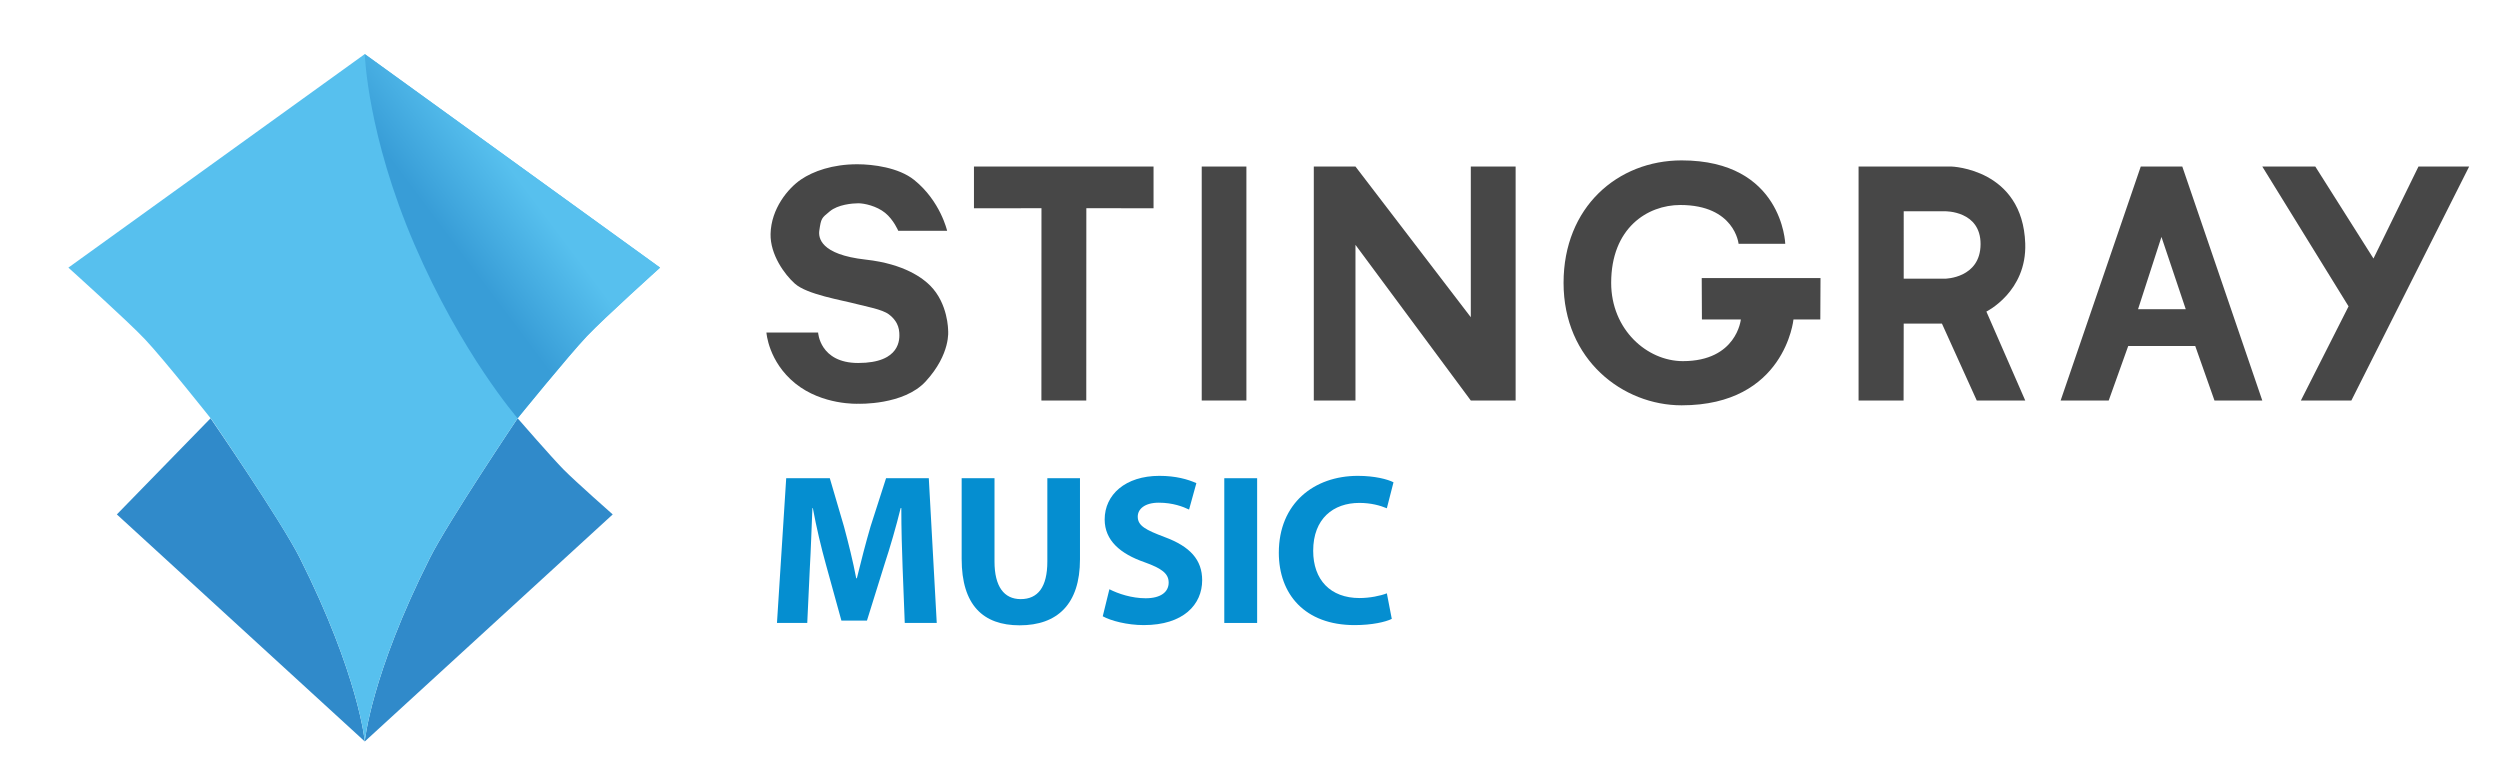
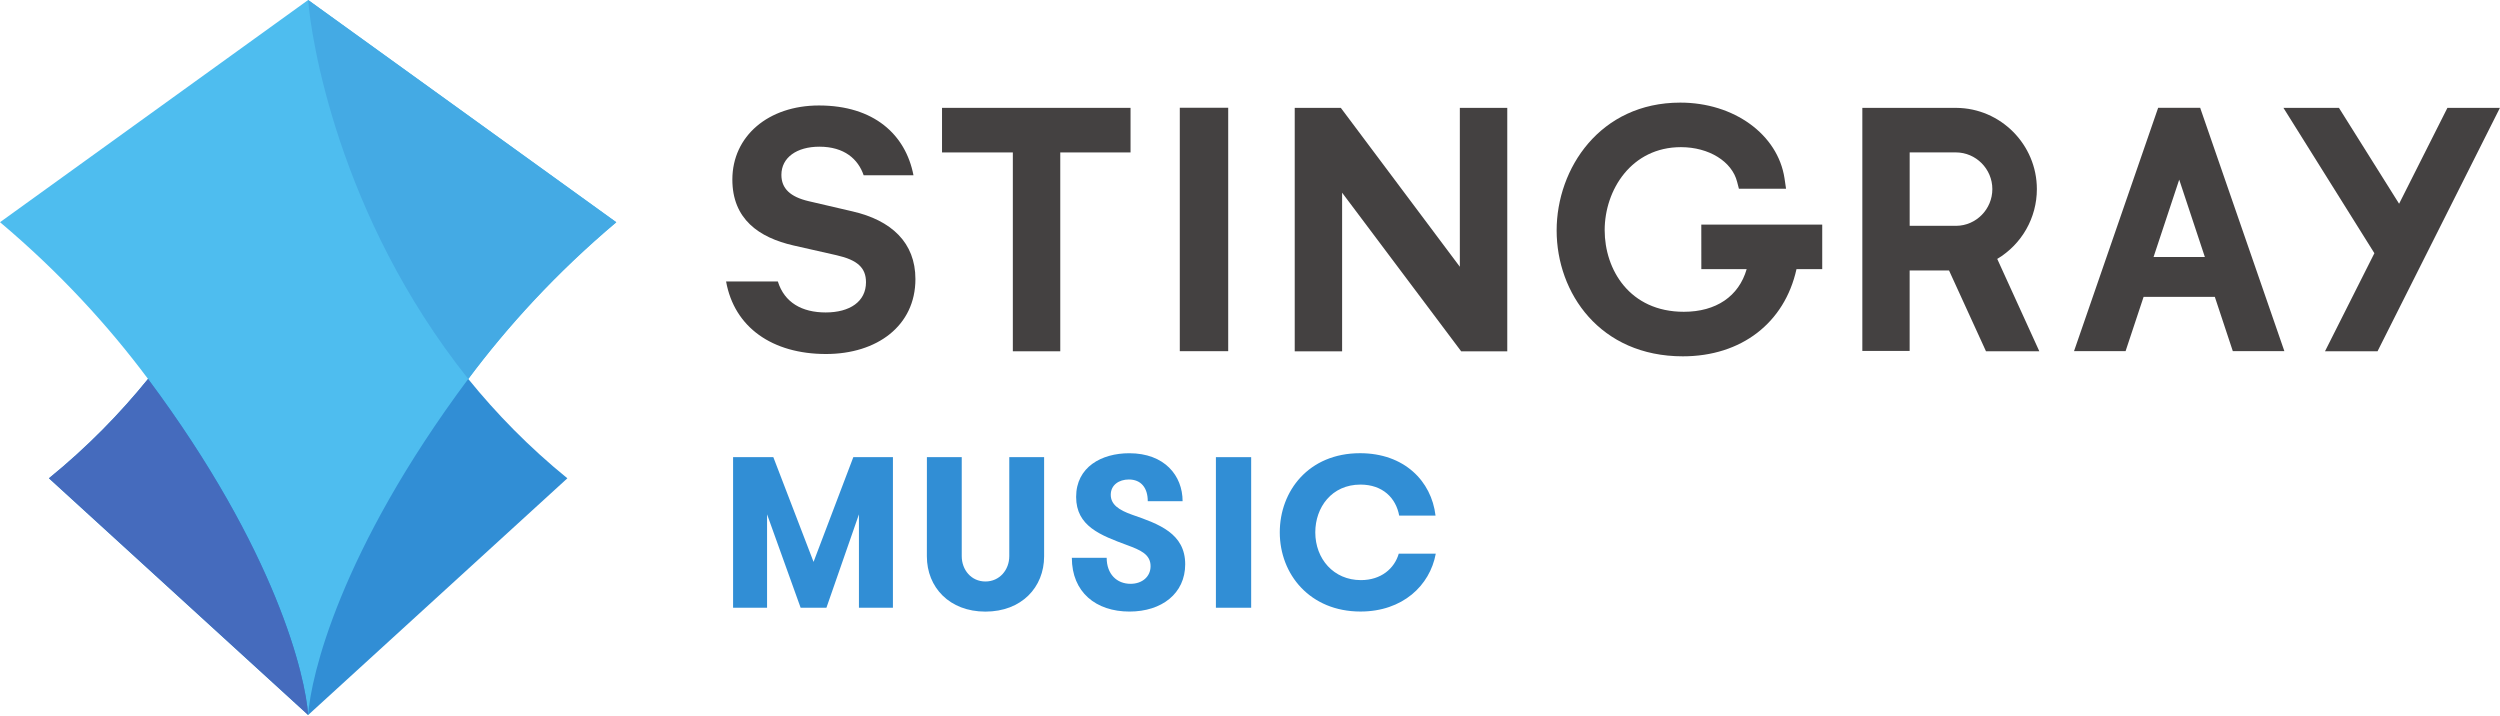
- <svg xmlns="http://www.w3.org/2000/svg" version="1.1" id="Layer_4" x="0px" y="0px" width="780px" height="244px" viewBox="0 0 780 244" enable-background="new 0 0 780 244" xml:space="preserve">
-   <path fill="#308ACA" d="M161.5,130.5c0,0,10.738,12.354,14.344,16c3.812,3.854,15.323,14,15.323,14l-77.354,70.833  c0,0,1.854-20.6,20.354-57.333C139.816,162.781,161.5,130.5,161.5,130.5z" />
-   <path fill="#308ACA" d="M65.703,130.5l-29.245,30l77.354,70.833c0,0-1.854-20.6-20.313-57.333  C87.705,162.468,65.703,130.5,65.703,130.5" />
-   <path fill="#57C0EE" d="M21.333,83.5l92.479-66.625L205.938,83.5c0,0-17.307,15.552-22.813,21.375  C177.521,110.802,161.5,130.5,161.5,130.5s-21.739,32.391-27.333,43.5c-18.5,36.733-20.354,57.333-20.354,57.333  S111.958,210.733,93.5,174c-5.448-10.841-27.417-43.042-27.417-43.042s-15.035-18.934-20.833-25.083  C39.861,100.16,21.333,83.5,21.333,83.5z" />
-   <linearGradient id="SVGID_1_" gradientUnits="userSpaceOnUse" x1="138.879" y1="72.773" x2="161.756" y2="55.648">
-     <stop offset="0" style="stop-color:#389DD7" />
-     <stop offset="1" style="stop-color:#57C0EE" />
-   </linearGradient>
-   <path fill="url(#SVGID_1_)" d="M113.813,16.875L205.938,83.5c0,0-17.432,15.707-22.813,21.375  C177.354,110.954,161.5,130.5,161.5,130.5s-17.5-20.125-32.167-54.167C114.561,42.045,113.813,16.875,113.813,16.875" />
-   <g>
-     <path fill="#474747" d="M295.813,103.063c0,0,0.924,7.295-7,15.938c-6.876,7.5-21.063,6.969-21.063,6.969   s-11.125,0.531-19.625-6.344c-8.431-6.819-9-15.875-9-15.875h16.125c0,0,0.5,9.5,12.5,9.5c13.375,0,12.932-7.655,12.834-9.416   c-0.167-3-1.912-4.724-3.25-5.75c-2.053-1.573-7.349-2.503-9.848-3.167C262.529,93.6,251.833,91.907,248,88.5   c-3.224-2.866-7.718-9.071-7.583-15.5c0.167-7.917,5.473-14.264,9.5-17c3.766-2.559,9.833-4.763,17.583-4.75   c4.838,0.008,12.88,0.991,17.75,4.917C293.417,62.75,295.5,72,295.5,72h-15.25c0,0-1.441-3.443-4.083-5.583   c-2.656-2.153-6.517-3.003-8.417-2.992c-1.835,0.01-6.28,0.387-8.833,2.492c-2.601,2.146-2.73,2.125-3.292,6.021   c-0.309,2.145,0.208,7.479,14.5,9.063c12.147,1.346,17.893,5.902,20.089,8.104C295.846,94.75,295.813,103.063,295.813,103.063z" />
-     <polygon fill="#474747" points="705.834,51.96 722.375,51.96 740.522,80.657 754.563,51.96 770.375,51.96 733.625,124.96    717.875,124.96 732.75,95.585  " />
-     <polygon fill="#474747" points="642.917,124.96 657.917,124.96 664.001,107.96 684.917,107.96 690.917,124.96 705.834,124.96    680.876,51.96 667.917,51.96 642.917,124.96 659.75,96.46 667.074,96.46 674.375,73.919 681.95,96.46 659.75,96.46  " />
-     <path fill="#474747" d="M579.875,51.96h29c0,0,22.188,0.688,23,24c0.524,15.059-12.125,21.25-12.125,21.25l12.125,27.75H616.75   l-10.867-24h-11.927l-0.039,24h-14.042V65.919h14.083l-0.001,21.031h12.918c0,0,11-0.115,11.063-10.74   c0.062-10.5-11.063-10.291-11.063-10.291h-27V51.96z" />
-     <path fill="#474747" d="M524.667,50.042c31.521,0,32.333,26.031,32.333,26.031h-14.563c0,0-1.188-12.113-18.188-12.113   c-10.25,0-21.563,7.165-21.563,24.291c0,14.58,11.188,24.422,22.376,24.422c16.812,0,18.082-13.007,18.082-13.007H531   l-0.063-12.916H568l-0.063,12.916l-8.375,0c0,0-2.625,26.793-34.896,26.793c-18.292,0-36.834-14.126-36.834-38.202   C487.833,64.583,504.75,50.042,524.667,50.042z" />
-     <path fill="#474747" d="M487.833,88.46" />
-     <polygon fill="#474747" points="422.906,76.397 422.906,124.96 409.906,124.96 409.906,51.96 422.906,51.96 458.891,98.976    458.891,51.96 472.875,51.96 472.875,124.96 458.891,124.96  " />
-     <rect x="374.938" y="51.96" fill="#474747" width="13.938" height="73" />
-     <polygon fill="#474747" points="324.917,124.96 338.917,124.96 338.938,64.96 359.906,64.976 359.906,51.96 303.875,51.96    303.875,64.976 324.938,64.966  " />
-   </g>
-   <g>
-     <path fill="#058ED0" d="M281.613,177.076c-0.201-5.428-0.402-11.993-0.402-18.56h-0.201c-1.408,5.762-3.284,12.194-5.026,17.487   l-5.494,17.621h-7.973l-4.824-17.487c-1.474-5.293-3.015-11.725-4.087-17.621h-0.134c-0.269,6.097-0.47,13.065-0.805,18.693   l-0.804,17.152h-9.447l2.881-45.159h13.602l4.422,15.075c1.407,5.227,2.814,10.854,3.819,16.147h0.201   c1.272-5.226,2.813-11.189,4.288-16.214l4.824-15.009h13.333l2.479,45.159h-9.982L281.613,177.076z" />
-     <path fill="#058ED0" d="M310.287,149.203V175.2c0,7.771,2.949,11.725,8.174,11.725c5.361,0,8.309-3.752,8.309-11.725v-25.997   h10.184v25.327c0,13.936-7.035,20.569-18.826,20.569c-11.391,0-18.09-6.299-18.09-20.704v-25.192H310.287z" />
-     <path fill="#058ED0" d="M346.131,183.843c2.748,1.407,6.969,2.814,11.324,2.814c4.689,0,7.168-1.943,7.168-4.892   c0-2.813-2.143-4.422-7.57-6.364c-7.504-2.613-12.395-6.768-12.395-13.334c0-7.705,6.432-13.601,17.084-13.601   c5.094,0,8.846,1.072,11.525,2.277l-2.279,8.241c-1.809-0.87-5.023-2.144-9.447-2.144c-4.422,0-6.564,2.01-6.564,4.354   c0,2.882,2.545,4.154,8.375,6.365c7.973,2.948,11.725,7.103,11.725,13.468c0,7.571-5.828,14.003-18.225,14.003   c-5.158,0-10.25-1.34-12.797-2.747L346.131,183.843z" />
-     <path fill="#058ED0" d="M392.227,149.203v45.159h-10.25v-45.159H392.227z" />
-     <path fill="#058ED0" d="M434.236,193.089c-1.877,0.938-6.098,1.943-11.592,1.943c-15.611,0-23.652-9.715-23.652-22.579   c0-15.41,10.988-23.986,24.658-23.986c5.293,0,9.313,1.072,11.121,2.01l-2.076,8.107c-2.078-0.871-4.959-1.676-8.576-1.676   c-8.107,0-14.406,4.892-14.406,14.941c0,9.046,5.361,14.74,14.473,14.74c3.082,0,6.5-0.67,8.51-1.474L434.236,193.089z" />
+ <svg xmlns="http://www.w3.org/2000/svg" height="171.61" width="600" version="1.1" viewBox="0 0 158.75 45.406">
+   <defs>
+     <linearGradient id="b" gradientUnits="userSpaceOnUse" gradientTransform="matrix(-6.0377 3.4858 -3.4858 -6.0377 -13.143 214.22)">
+       <stop stop-color="#456bbd" offset="0" />
+       <stop stop-color="#456bbd" offset=".028" />
+       <stop stop-color="#318ed4" offset="1" />
+     </linearGradient>
+     <linearGradient id="a" gradientUnits="userSpaceOnUse" gradientTransform="matrix(8.2679 -5.0864 5.0864 8.2679 -6.925 193.88)">
+       <stop stop-color="#44aae4" offset="0" />
+       <stop stop-color="#4ebdef" offset="1" />
+     </linearGradient>
+   </defs>
+   <g transform="translate(29.482 -180.56)">
+     <g fill="#444141">
+       <path d="m30.336 190.24h4.497v12.627h3.012v-12.627h4.462v-2.831h-11.971z" />
+       <path d="m45.435 202.86h3.074v-15.458h-3.074z" />
+       <path d="m63.218 197.5-7.557-10.09h-2.928v15.458h3.009v-10.072l7.56 10.072h2.928v-15.458h-3.012z" />
+       <path d="m78.553 197.65h2.879c-0.497 1.726-1.939 2.709-3.99 2.709-3.452 0-5.027-2.688-5.027-5.183 0-2.555 1.699-5.272 4.843-5.272 1.775 0 3.241 0.908 3.568 2.204l0.113 0.435h2.993l-0.097-0.662c-0.424-2.785-3.209-4.805-6.618-4.805-5.1 0-7.852 4.184-7.852 8.119 0 3.973 2.752 7.992 8.014 7.992 3.709 0 6.461-2.118 7.217-5.537h1.634v-2.828h-7.679z" />
+       <path d="m125.93 187.41-3.068 6.088-3.819-6.088h-3.525l5.775 9.229-3.136 6.226h3.336l7.771-15.455z" />
+       <path d="m94.743 194.9h-2.96v-4.662h2.933c1.272 0 2.317 1.048 2.317 2.331 0 1.275-1.029 2.32-2.291 2.331m2.601 2.101c1.558-0.929 2.517-2.609 2.517-4.432 0-2.825-2.296-5.14-5.116-5.159h-5.967v15.434h3.004v-5.11h2.501l2.347 5.132h3.387z" />
+       <path d="m107.27 196.88 1.629-4.913 1.629 4.913zm3.004-9.346-0.043-0.13h-2.669l-5.343 15.455h3.274l1.145-3.449h4.522l1.143 3.449h3.274z" />
+       <path d="m24.639 193.98-2.785-0.648c-1.148-0.273-1.718-0.794-1.718-1.669 0-1.094 0.97-1.788 2.412-1.788 1.591 0 2.463 0.794 2.812 1.815h3.163c-0.5-2.59-2.515-4.432-6.002-4.432-3.212 0-5.499 1.942-5.499 4.705 0 2.515 1.691 3.682 3.881 4.184l2.739 0.621c1.321 0.3 1.866 0.794 1.866 1.715 0 1.224-1.021 1.918-2.561 1.918-1.496 0-2.617-0.621-3.036-1.966h-3.287c0.521 2.914 2.936 4.605 6.345 4.605 3.239 0 5.678-1.791 5.678-4.757 0-2.312-1.518-3.733-4.008-4.303" />
+     </g>
+     <path d="m-9.915 180.56c0.159 2.212 1.826 13.6 10.169 24.066 1.772 2.188 3.852 4.324 6.291 6.307l-16.46 15.03-16.46-15.03c2.439-1.983 4.519-4.119 6.291-6.307 8.344-10.467 10.01-21.854 10.169-24.066" fill="#318ed5" />
+     <path d="m9.651 194.67-19.566-14.11v-0.003 0.003l-19.567 14.11c3.814 3.214 6.901 6.604 9.397 9.951 8.19 10.985 9.997 18.91 10.169 21.338v-0.003 0.003c0.173-2.428 1.98-10.353 10.169-21.338 2.496-3.347 5.583-6.736 9.397-9.951" fill="#4ebdef" />
+     <path fill="url(#b)" d="m-26.376 210.93 16.46 15.031c-0.17-2.428-1.98-10.353-10.169-21.338-1.772 2.188-3.852 4.324-6.291 6.307" />
+     <path fill="url(#a)" d="m-9.915 180.56c0.159 2.215 1.826 13.603 10.169 24.066 2.502-3.35 5.589-6.74 9.398-9.95z" />
+     <g fill="#318ed5">
+       <path d="m27.218 219.15h-2.158v-5.929l-2.064 5.929h-1.639l-2.131-5.929v5.929h-2.158v-9.562h2.555l2.555 6.653 2.526-6.653h2.515z" />
+       <path d="m29.376 209.59h2.212v6.285c0 0.872 0.602 1.61 1.504 1.61 0.899 0 1.515-0.737 1.515-1.61v-6.285h2.212v6.299c0 1.966-1.434 3.509-3.728 3.509-2.282 0-3.717-1.542-3.717-3.509z" />
+       <path d="m40.792 215.98c0 1.037 0.643 1.653 1.515 1.653 0.737 0 1.272-0.451 1.272-1.121 0-0.751-0.643-1.024-1.491-1.337-1.694-0.629-3.236-1.202-3.236-3.06 0-1.899 1.613-2.774 3.374-2.774 2.239 0 3.387 1.421 3.387 3.047h-2.212c0-0.848-0.424-1.38-1.202-1.38-0.616 0-1.148 0.343-1.148 0.97 0 0.616 0.505 0.97 1.367 1.272 1.694 0.586 3.36 1.186 3.36 3.141 0 1.856-1.488 3.004-3.538 3.004-2.131 0-3.66-1.229-3.66-3.414z" />
+       <path d="m47.728 209.59h2.239v9.562h-2.239z" />
+       <path d="m61.689 215.72c-0.37 2.023-2.104 3.673-4.781 3.673-3.195 0-5.124-2.35-5.124-5.027 0-2.623 1.831-5.027 5.097-5.027 2.801 0 4.535 1.764 4.794 3.962h-2.309c-0.205-1.121-1.051-1.969-2.458-1.969-1.831 0-2.869 1.45-2.869 3.033 0 1.68 1.161 3.033 2.896 3.033 1.283 0 2.131-0.737 2.404-1.68z" />
+     </g>
  </g>
</svg>
